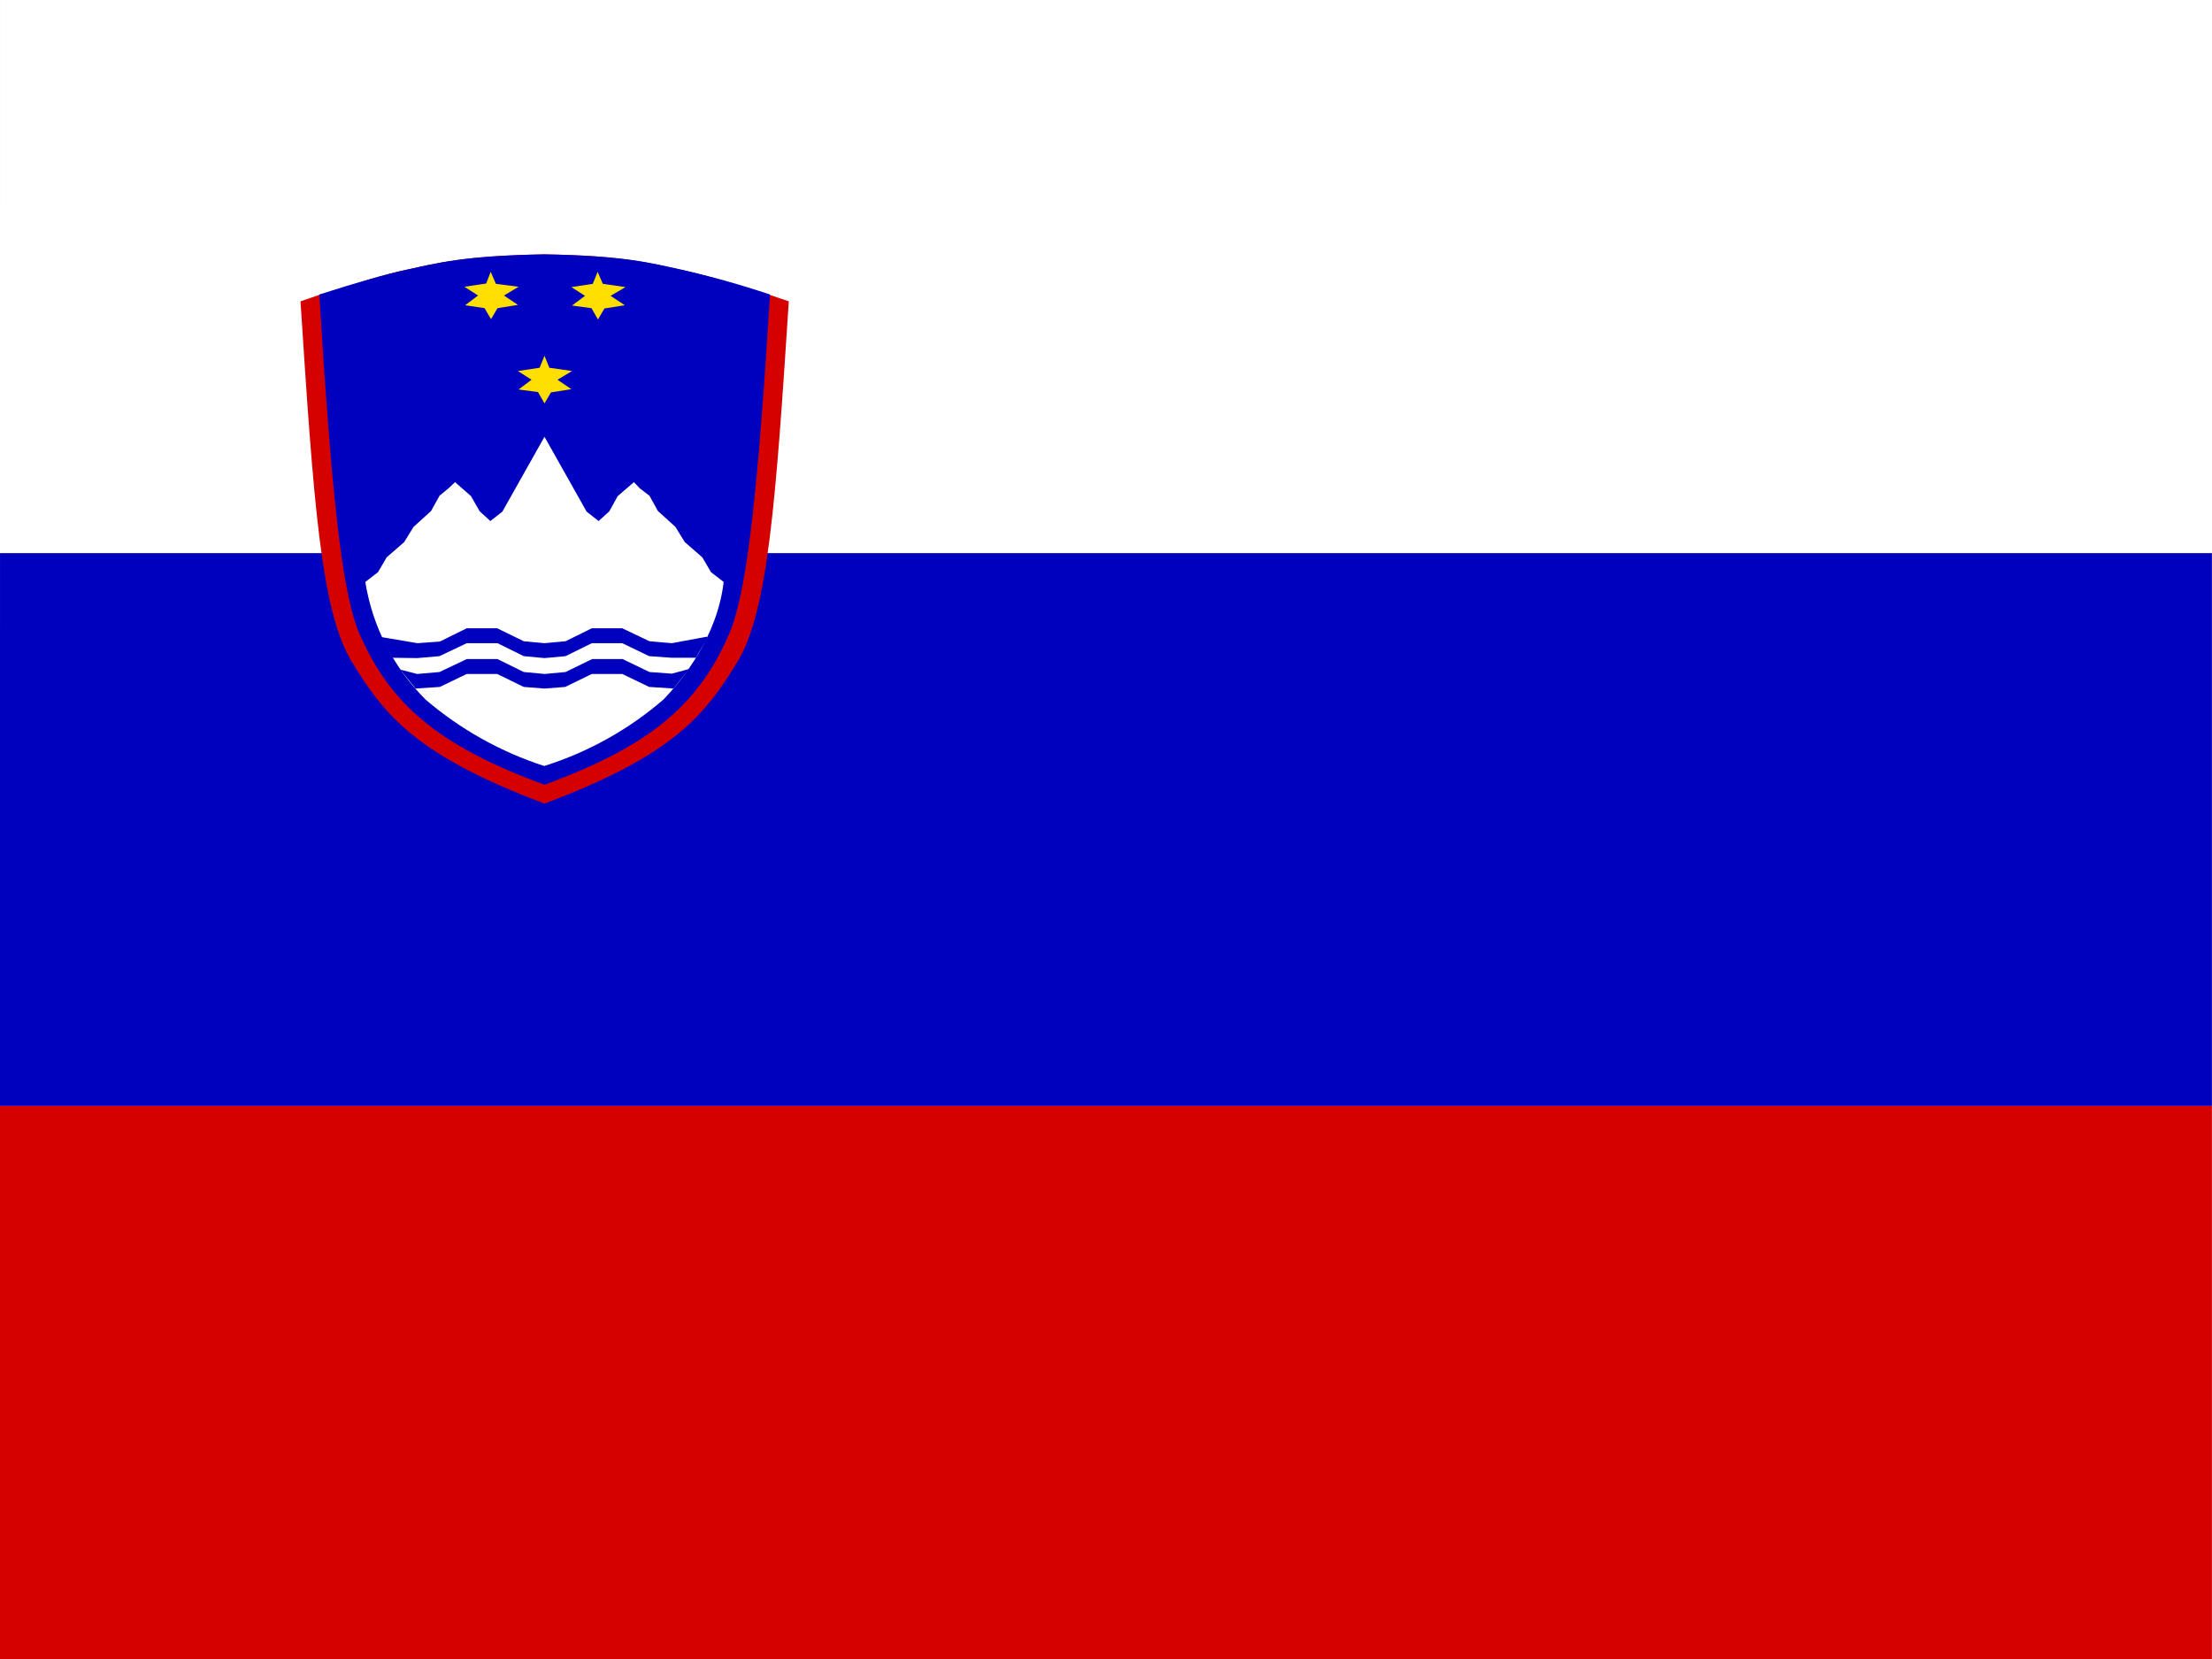
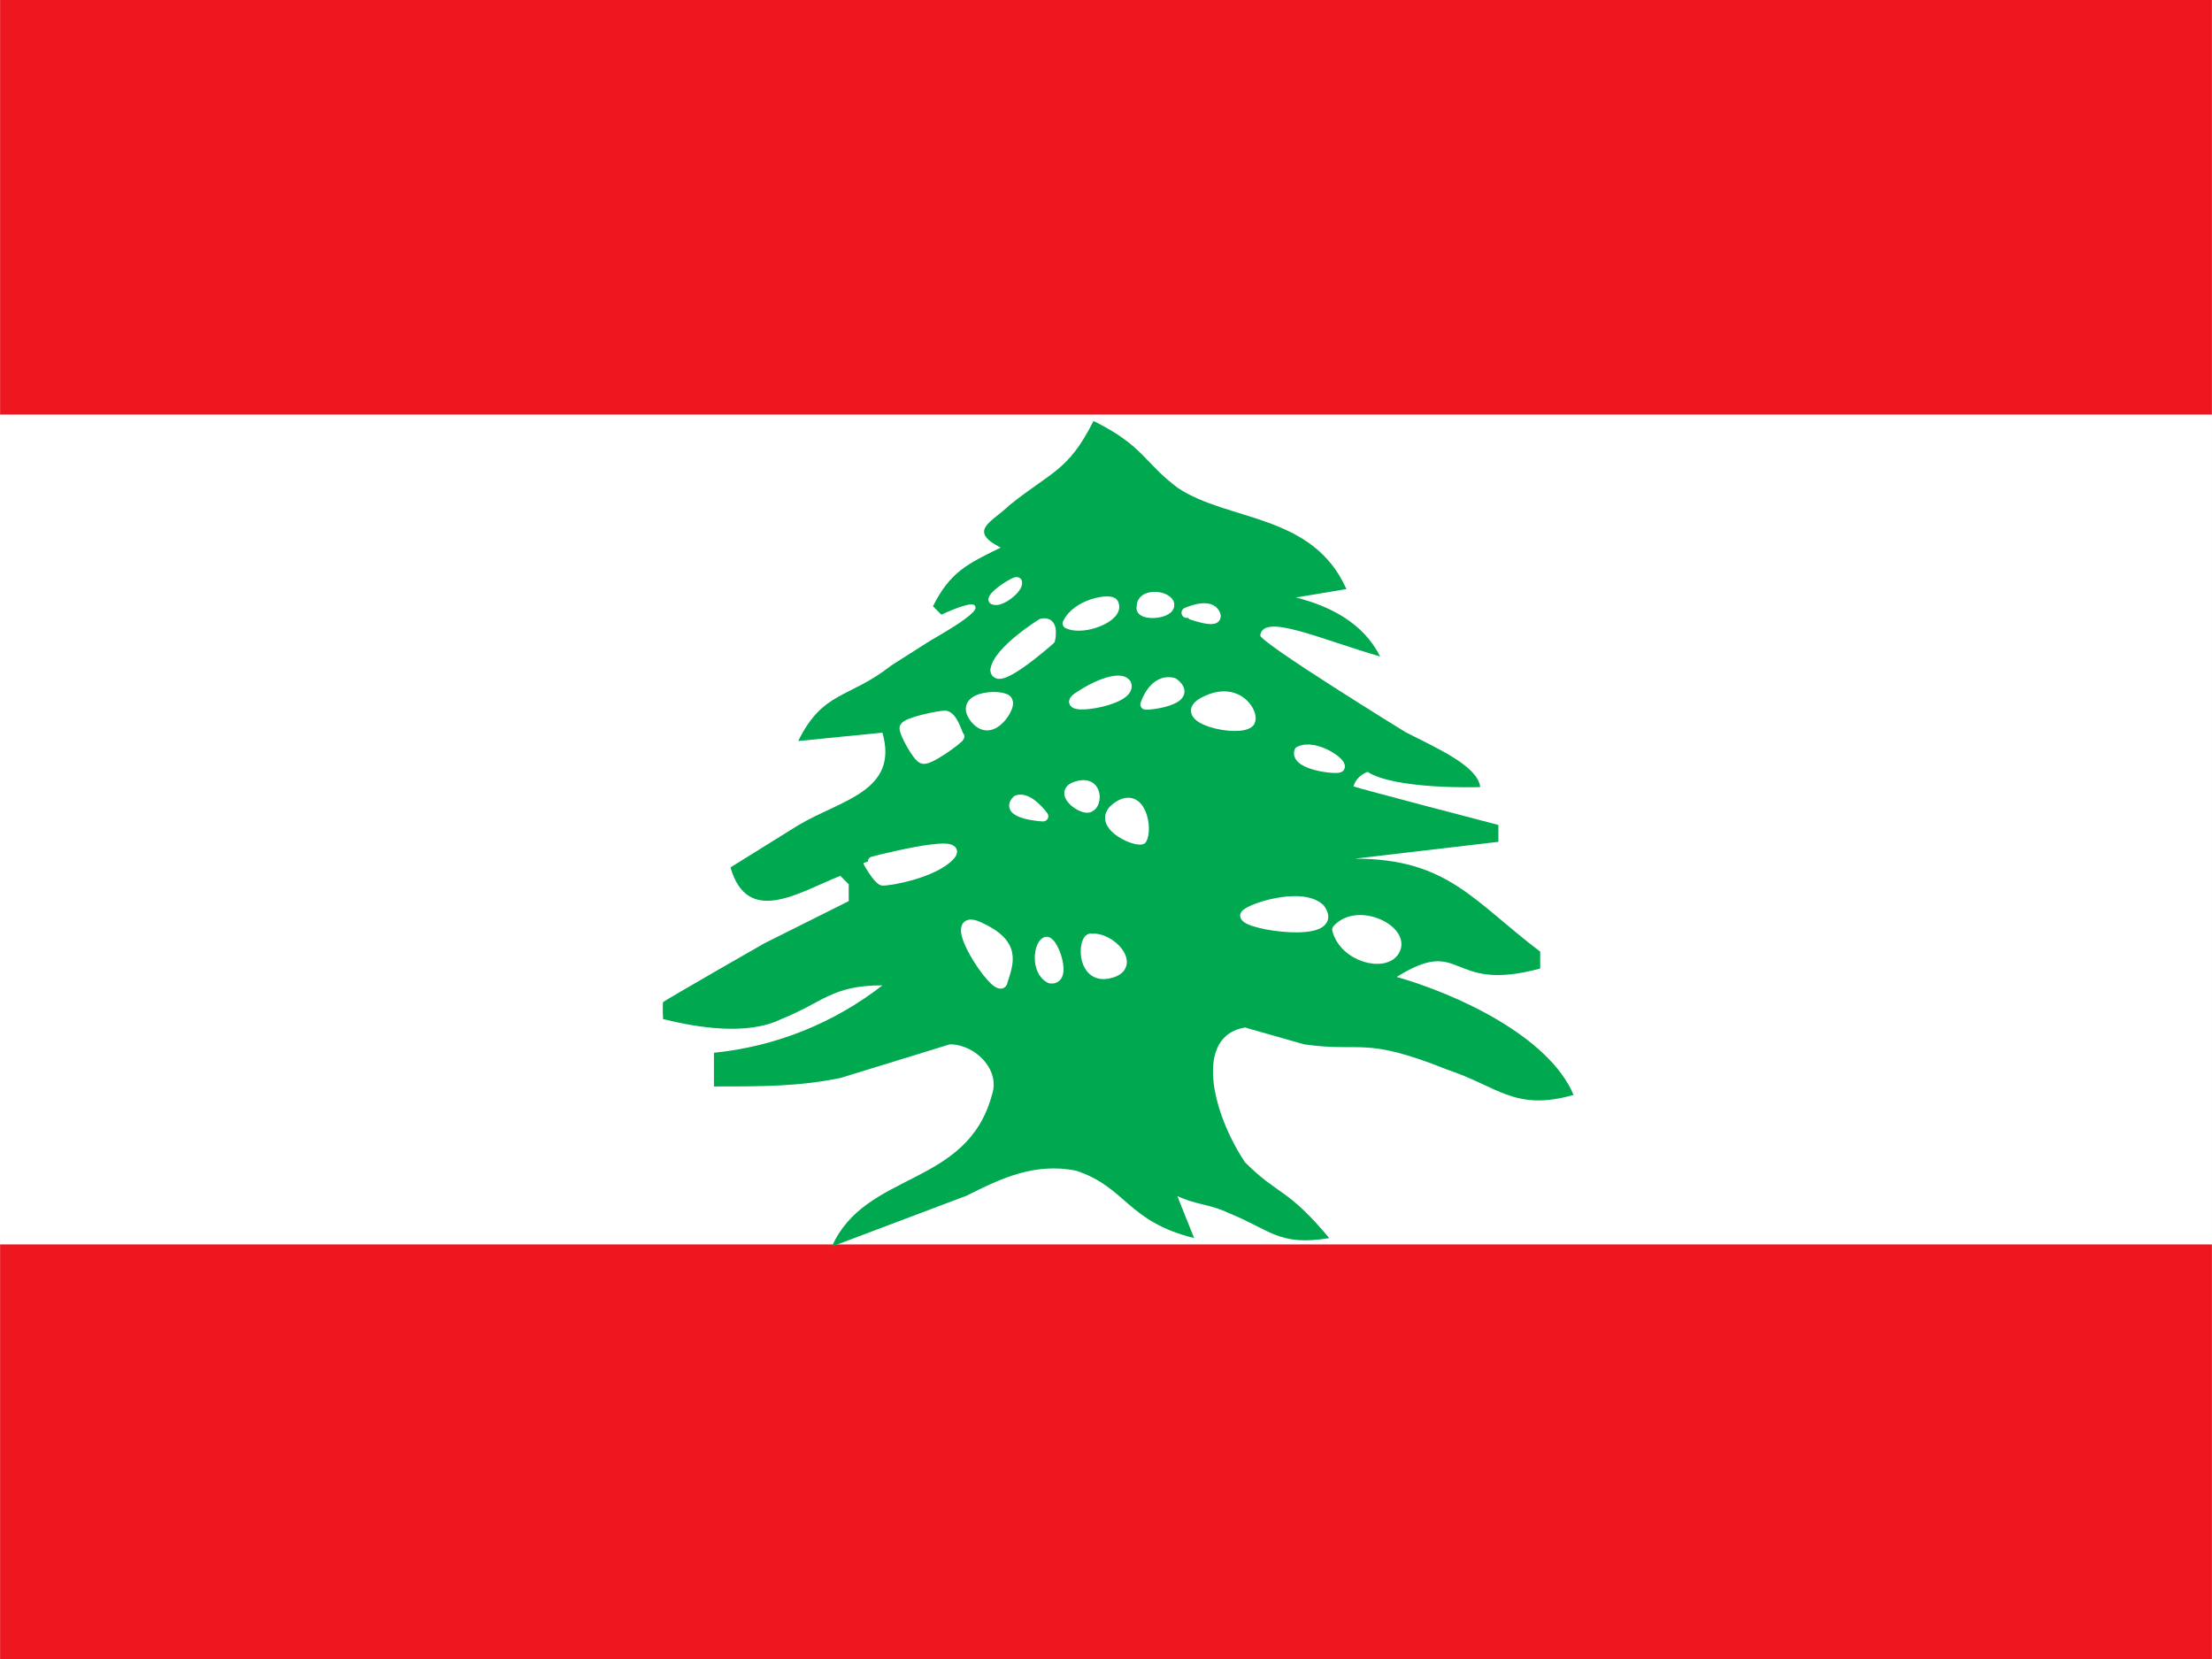
<svg xmlns="http://www.w3.org/2000/svg" id="f05_1" viewBox="0 0 640 480">
  <defs>
    <clipPath id="f05_2">
-       <path fill-opacity=".7" d="M-15 0h682.6v512H-15.1z" />
+       <path fill-opacity=".7" d="M-85.3 0h682.6v512H-85.3z" />
    </clipPath>
  </defs>
-   <g fill-rule="evenodd" stroke-width="1pt" clip-path="url(#f05_2)" transform="translate(14.1)scale(.9375)">
-     <path fill="#fff" d="M-62 0H962v512H-62z" />
-     <path fill="#d50000" d="M-62 341.3H962V512H-62z" />
-     <path fill="#0000bf" d="M-62 170.7H962v170.6H-62z" />
-     <path fill="#d50000" d="M228.4 93c-4 61.6-6.4 95.4-15.7 111-10.2 16.8-20 29.1-59.7 44-39.6-14.9-49.4-27.2-59.6-44-9.4-15.6-11.7-49.4-15.7-111l5.8-2c11.8-3.6 20.6-6.5 27.1-7.8 9.3-2 17.3-4.2 42.3-4.7 25 .4 33 2.8 42.3 4.8q9.7 2.1 27.3 7.7z" />
-     <path fill="#0000bf" d="M222.6 91c-3.8 61.5-7 89.7-12 103.2-9.6 23.2-24.8 35.9-57.6 48-32.8-12.1-48-24.8-57.7-48-5-13.6-8-41.7-11.8-103.3q17.4-5.6 27.1-7.7c9.3-2 17.3-4.3 42.3-4.7 25 .4 33 2.7 42.3 4.7a284 284 0 0 1 27.4 7.7z" />
-     <path fill="#ffdf00" d="m153 109.8 1.5 3.7 7 1-4.5 2.7 4.3 2.9-6.3 1-2 3.4-2-3.5-6-.8 4-3-4.2-2.7 6.7-1z" />
-     <path fill="#fff" d="m208.3 179.6-3.9-3-2.7-4.6-5.4-4.7-2.9-4.7-5.4-4.9-2.6-4.7-3-2.3-1.8-1.9-5 4.3-2.6 4.7-3.3 3-3.7-2.9-2.7-4.8-10.3-18.3-10.3 18.3-2.7 4.8-3.7 2.9-3.3-3-2.7-4.7-4.9-4.3-1.9 1.8-2.9 2.4-2.6 4.7-5.4 4.9-2.9 4.7-5.4 4.7-2.7 4.6-3.9 3a66 66 0 0 0 18.6 36.3 107 107 0 0 0 36.6 20.5 104 104 0 0 0 36.8-20.5c5.8-6 16.6-19.3 18.6-36.3" />
-     <path fill="#ffdf00" d="m169.4 83.9 1.6 3.7 7 1-4.6 2.7 4.4 2.9-6.3 1-2 3.4-2-3.5-6-.8 4-3-4.2-2.7 6.6-1zm-33 0 1.6 3.7 7 .9-4.5 2.7 4.3 2.9-6.3 1-2 3.4-2-3.4-6-.9 4-3-4.2-2.7 6.7-1z" />
-     <path fill="#0000bf" d="M199.7 203h-7.4l-7-.5-8.3-4h-9.4l-8.1 4-6.5.6-6.4-.6-8.1-4H129l-8.4 4-6.9.6-7.6-.1-3.6-6.2.1-.2 11.2 1.9 6.9-.5 8.3-4.1h9.4l8.2 4 6.4.6 6.5-.6 8.1-4h9.4l8.4 4 6.9.6 10.8-2 .2.4zm-86.4 9.5 7.4-.5 8.3-4h9.4l8.2 4 6.4.5 6.4-.5 8.2-4h9.4l8.3 4 7.5.5 4.8-6h-.1l-5.2 1.4-6.9-.5-8.3-4h-9.4l-8.2 4-6.4.6-6.5-.6-8.1-4H129l-8.4 4-6.9.6-5-1.3v.2l4.5 5.6z" />
+   <g clip-path="url(#f05_2)" transform="translate(80)scale(.9375)">
+     <g fill-rule="evenodd" stroke-width="1pt">
+       <path fill="#EE161F" d="M-128 384h768v128h-768zm0-384h768v128h-768z" />
+       <path fill="#fff" d="M-128 128h768v256h-768z" />
+     </g>
+     <path fill="#00A850" d="M252.1 130c-7.8 15.5-13 15.5-26 26-5.2 5.1-13 7.7-2.6 13-10.5 5.1-15.7 7.7-20.9 18.1l2.6 2.6s10-4.8 10.4-2.6c1.8 2.1-13 10-14.9 11.3l-11 7c-13.1 10.3-21 7.7-28.7 23.3l26-2.6c5.2 18.2-13 20.8-26 28.6l-20.9 13c5.3 18.2 20.9 7.8 33.9 2.6l2.6 2.6v5.2l-26 13s-30.8 17.6-31.3 18.2c-.2 1 0 5.2 0 5.2 10.4 2.6 26 5.2 36.5 0 13-5.2 15.6-10.4 31.2-10.4a101 101 0 0 1-52 20.8v10.4c15.6 0 26 0 39-2.6l33.8-10.4c7.8 0 15.7 7.8 13 15.6-7.7 28.6-39 23.4-49.4 46.8L213 369c10.4-5.2 20.8-10.3 33.8-7.7 15.6 5.2 15.6 15.6 36.4 20.8l-5.2-13c5.2 2.6 10.4 2.6 15.7 5.2 13 5.2 15.6 10.4 31.2 7.8-13-15.6-15.6-13-26-23.4-10.4-15.6-15.7-39 0-41.6l18.2 5.2c18.2 2.6 18.2-2.6 44.2 7.8 15.7 5.2 20.9 13 39 7.8-7.7-18.2-36.3-31.2-54.6-36.4 20.9-13 15.6 5.2 44.3-2.6v-5.2C369.3 278 361.4 265 332.8 265l44.3-5.2v-5.2s-43.7-11.4-44.7-11.9c.3-1.3 1.4-3.3 4.3-4.5 8.3 5.4 33.3 4.8 34.8 4.7-.8-6.4-12.7-11.7-23-16.9 0 0-44.7-27.5-44.9-29.9.9-7 18.3 1.1 37 6.5-5.2-10.4-15.6-15.6-26-18.2l15.6-2.6c-10.4-23.4-36.4-20.8-52-31.2-10.5-7.8-10.5-13-26.1-20.7z" />
+     <path fill="#fff" fill-rule="evenodd" stroke="#fff" stroke-linecap="round" stroke-linejoin="round" stroke-width="3.2" d="M224 303c1.9-6.1 4.4-11.6-7.2-16.9s5.8 21.1 7.2 17zm13.7-12.3c-2.3.3-3.6 8.8 1.1 11.2 5.2.8 1-11.1-1.1-11.2m13.5-1c-2.4.8-2.5 12.8 6 10.6 8.6-2.1 0-11.5-6-10.5zM267 259c1.8-3-.1-15-7.4-10s5 10.8 7.4 10m-16-10c2.3-.9 2.5-8.3-4-6.3-6.3 1.9 2.3 7.8 4 6.3m-14.4 2.9s-4.5-6.2-8-4.9c-4.3 4.2 8.3 5 8 4.9M187 271.7c1.9.2 16-2.3 20.9-7.8s-25.1 2.3-25.1 2.4 2.8 4.9 4.2 5.4m141.1-35c.7-1.3-7.5-7.1-12.4-4.8-1.3 4.3 12.4 5.7 12.4 4.8m-27.8-14c1.6-2.2-3.5-11.3-13.7-6.2-10.2 5 10.7 9.8 13.7 6.3zm-32.1-5.3s2.5-8.2 8.6-6.6c7 5.3-8.3 6.9-8.6 6.6m-6-6.2c-1-2.3-7.3-1-14.6 3.9-7.4 4.7 16.8 1.4 14.6-4zm18.7-22.1s6.5-3 8.5 0c2.7 4.3-8.6 0-8.5 0m-5.5-2.9c-1.3-2.6-8.5-2.9-8.3 1-1.2 3 9.4 2.4 8.3-1m-17.2 0c-.7-1.5-11 0-14 6.2 5 2.4 16.3-2.3 14-6.2m-22 6.3s-13.4 8.3-14.3 14.3c.4 5.2 16.8-9.4 16.8-9.4s1.4-5.8-2.4-4.9zm-14.9-7.5c.4-1.7 6.7-5.6 7.2-5.3.5 1.7-5.1 6.3-7.2 5.3m4.3 31.6c.3-2.5-16-2.3-9.9 5.2 5.2 6.3 11-4.1 9.9-5.2m-15 10.7c-.8-1.6-2-6-4.2-6.4-1.9 0-11.7 2-12.5 3.6-.4 1.3 4.1 9.4 5.6 9.6 1.8.7 10.9-6 11.2-6.8zm88.4 55.2c.5-1.8 17.3-7.5 23-2 6.8 9.3-23.4 5-23 2m46 10.9c3.7-6.2-11.3-13.6-17.6-6.5 2.2 8.5 14.6 11.6 17.6 6.5" />
  </g>
</svg>
